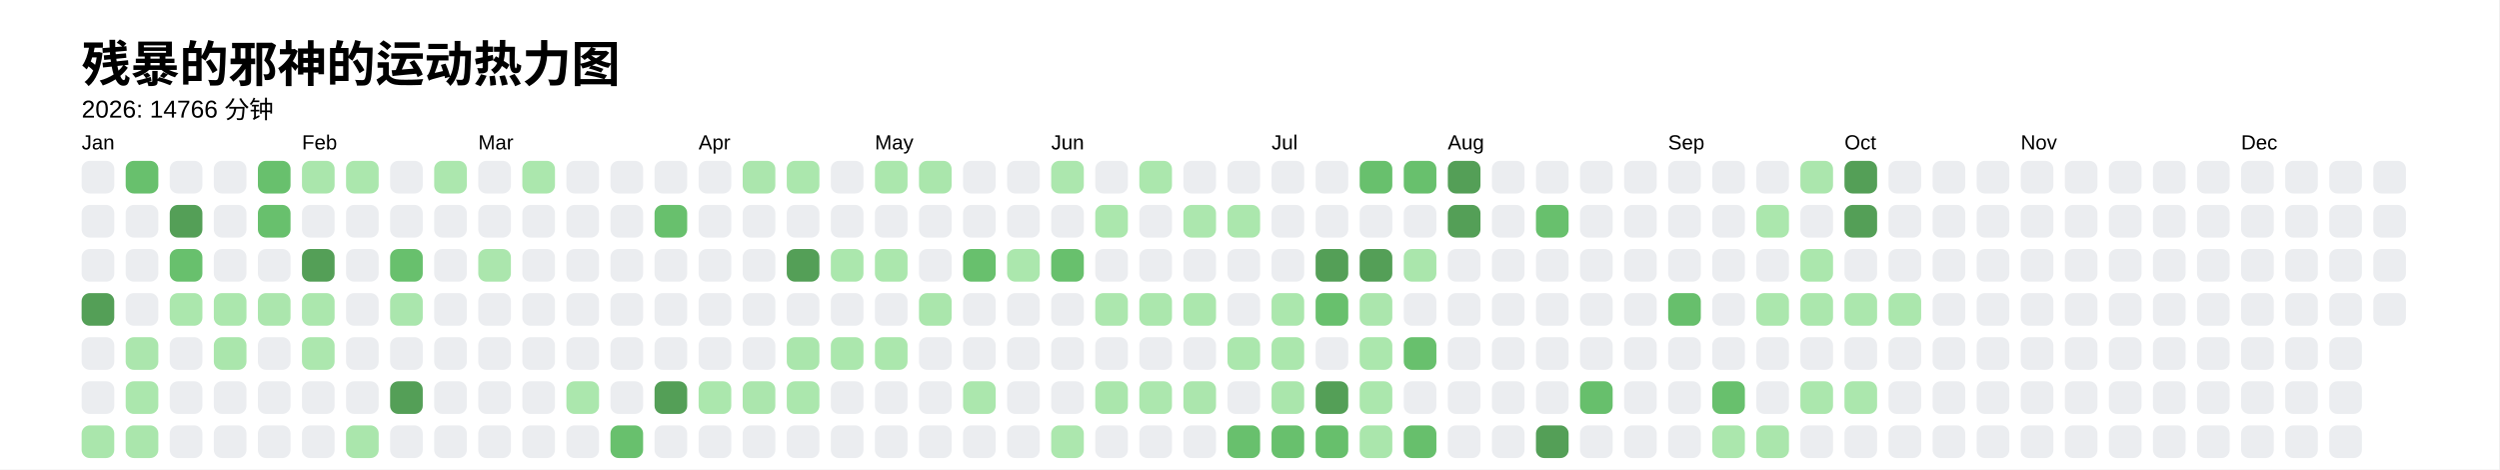
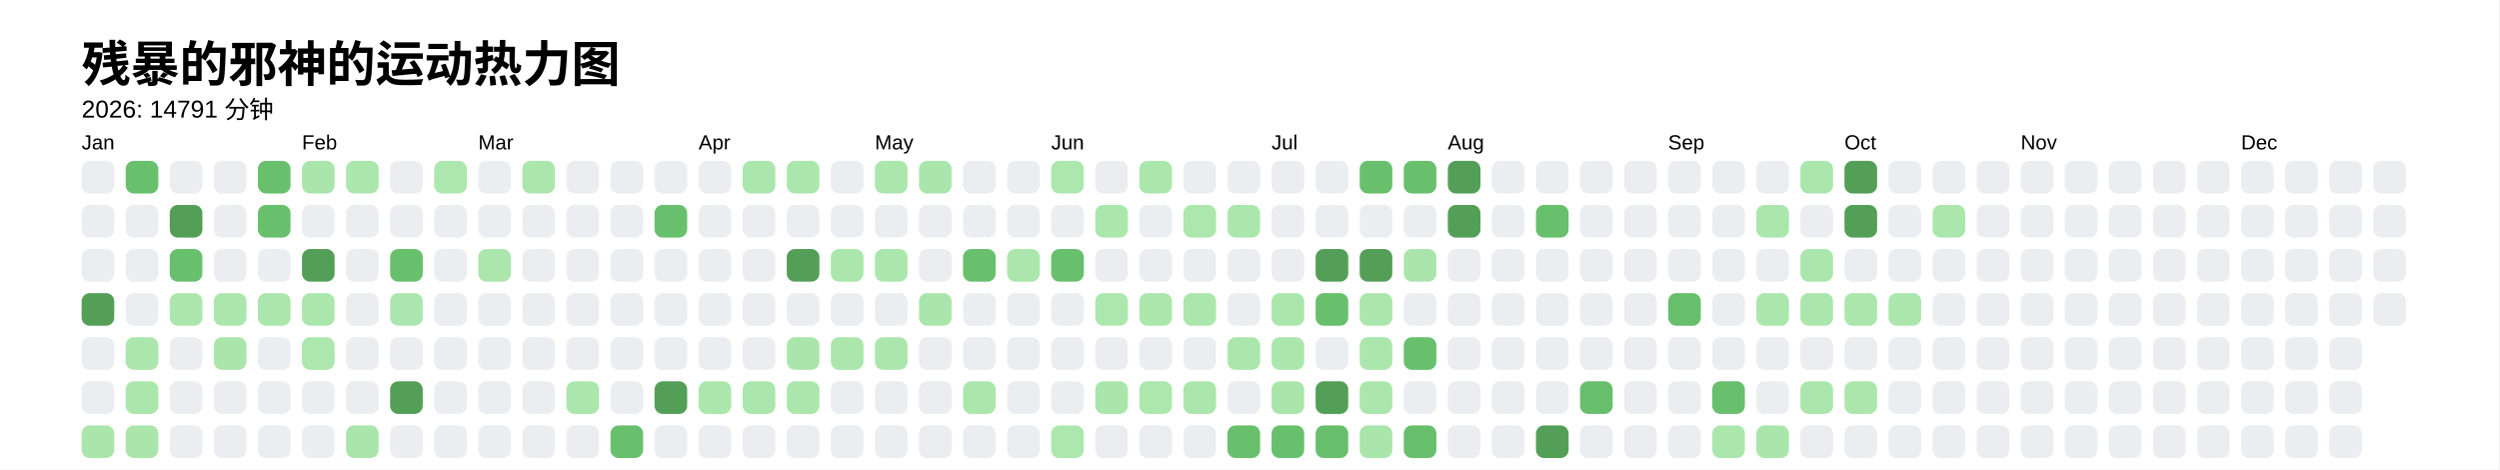
<svg xmlns="http://www.w3.org/2000/svg" baseProfile="full" height="57.5mm" version="1.1" viewBox="0,0,306.2,57.5" width="306.2mm">
  <defs />
  <rect fill="#FFFFFF" height="57.5" width="306.2" x="0" y="0" />
  <text fill="#000000" style="font-size:6px; font-family:Arial; font-weight:bold;" x="10" y="10">残暴的邪神的运动热力图</text>
-   <text fill="#000000" style="font-size:3px; font-family:Arial;" x="10" y="14.4">2026: 14766 分钟</text>
+   <text fill="#000000" style="font-size:3px; font-family:Arial;" x="10" y="14.4">2026: 14791 分钟</text>
  <text fill="#000000" style="font-size:2.5px; font-family:Arial" x="10" y="18.3">Jan</text>
  <rect fill="#EBEDF0" height="4" rx="1" ry="1" width="4" x="10" y="19.7" />
  <rect fill="#EBEDF0" height="4" rx="1" ry="1" width="4" x="10" y="25.1" />
  <rect fill="#EBEDF0" height="4" rx="1" ry="1" width="4" x="10" y="30.5" />
  <rect fill="#549F57" height="4" rx="1" ry="1" width="4" x="10" y="35.9" />
  <rect fill="#EBEDF0" height="4" rx="1" ry="1" width="4" x="10" y="41.3" />
  <rect fill="#EBEDF0" height="4" rx="1" ry="1" width="4" x="10" y="46.7" />
  <rect fill="#aae6ac" height="4" rx="1" ry="1" width="4" x="10" y="52.1" />
  <rect fill="#68c06d" height="4" rx="1" ry="1" width="4" x="15.4" y="19.7" />
  <rect fill="#EBEDF0" height="4" rx="1" ry="1" width="4" x="15.4" y="25.1" />
  <rect fill="#EBEDF0" height="4" rx="1" ry="1" width="4" x="15.4" y="30.5" />
  <rect fill="#EBEDF0" height="4" rx="1" ry="1" width="4" x="15.4" y="35.9" />
  <rect fill="#abe6ad" height="4" rx="1" ry="1" width="4" x="15.4" y="41.3" />
  <rect fill="#abe7ad" height="4" rx="1" ry="1" width="4" x="15.4" y="46.7" />
  <rect fill="#aae6ac" height="4" rx="1" ry="1" width="4" x="15.4" y="52.1" />
  <rect fill="#EBEDF0" height="4" rx="1" ry="1" width="4" x="20.8" y="19.7" />
  <rect fill="#549F57" height="4" rx="1" ry="1" width="4" x="20.8" y="25.1" />
  <rect fill="#68c06d" height="4" rx="1" ry="1" width="4" x="20.8" y="30.5" />
  <rect fill="#abe7ad" height="4" rx="1" ry="1" width="4" x="20.8" y="35.9" />
  <rect fill="#EBEDF0" height="4" rx="1" ry="1" width="4" x="20.8" y="41.3" />
  <rect fill="#EBEDF0" height="4" rx="1" ry="1" width="4" x="20.8" y="46.7" />
  <rect fill="#EBEDF0" height="4" rx="1" ry="1" width="4" x="20.8" y="52.1" />
  <rect fill="#EBEDF0" height="4" rx="1" ry="1" width="4" x="26.2" y="19.7" />
  <rect fill="#EBEDF0" height="4" rx="1" ry="1" width="4" x="26.2" y="25.1" />
  <rect fill="#EBEDF0" height="4" rx="1" ry="1" width="4" x="26.2" y="30.5" />
  <rect fill="#abe7ad" height="4" rx="1" ry="1" width="4" x="26.2" y="35.9" />
  <rect fill="#aae6ac" height="4" rx="1" ry="1" width="4" x="26.2" y="41.3" />
  <rect fill="#EBEDF0" height="4" rx="1" ry="1" width="4" x="26.2" y="46.7" />
  <rect fill="#EBEDF0" height="4" rx="1" ry="1" width="4" x="26.2" y="52.1" />
  <rect fill="#68c06d" height="4" rx="1" ry="1" width="4" x="31.6" y="19.7" />
  <rect fill="#68c06d" height="4" rx="1" ry="1" width="4" x="31.6" y="25.1" />
  <rect fill="#EBEDF0" height="4" rx="1" ry="1" width="4" x="31.6" y="30.5" />
  <rect fill="#abe6ad" height="4" rx="1" ry="1" width="4" x="31.6" y="35.9" />
  <rect fill="#EBEDF0" height="4" rx="1" ry="1" width="4" x="31.6" y="41.3" />
  <rect fill="#EBEDF0" height="4" rx="1" ry="1" width="4" x="31.6" y="46.7" />
  <rect fill="#EBEDF0" height="4" rx="1" ry="1" width="4" x="31.6" y="52.1" />
  <text fill="#000000" style="font-size:2.5px; font-family:Arial" x="37.0" y="18.3">Feb</text>
  <rect fill="#aae6ac" height="4" rx="1" ry="1" width="4" x="37.0" y="19.7" />
  <rect fill="#EBEDF0" height="4" rx="1" ry="1" width="4" x="37.0" y="25.1" />
  <rect fill="#549F57" height="4" rx="1" ry="1" width="4" x="37.0" y="30.5" />
  <rect fill="#abe7ad" height="4" rx="1" ry="1" width="4" x="37.0" y="35.9" />
  <rect fill="#ace7ae" height="4" rx="1" ry="1" width="4" x="37.0" y="41.3" />
  <rect fill="#EBEDF0" height="4" rx="1" ry="1" width="4" x="37.0" y="46.7" />
  <rect fill="#EBEDF0" height="4" rx="1" ry="1" width="4" x="37.0" y="52.1" />
  <rect fill="#abe7ad" height="4" rx="1" ry="1" width="4" x="42.4" y="19.7" />
  <rect fill="#EBEDF0" height="4" rx="1" ry="1" width="4" x="42.4" y="25.1" />
  <rect fill="#EBEDF0" height="4" rx="1" ry="1" width="4" x="42.4" y="30.5" />
  <rect fill="#EBEDF0" height="4" rx="1" ry="1" width="4" x="42.4" y="35.9" />
  <rect fill="#EBEDF0" height="4" rx="1" ry="1" width="4" x="42.4" y="41.3" />
  <rect fill="#EBEDF0" height="4" rx="1" ry="1" width="4" x="42.4" y="46.7" />
  <rect fill="#aae6ac" height="4" rx="1" ry="1" width="4" x="42.4" y="52.1" />
  <rect fill="#EBEDF0" height="4" rx="1" ry="1" width="4" x="47.8" y="19.7" />
  <rect fill="#EBEDF0" height="4" rx="1" ry="1" width="4" x="47.8" y="25.1" />
  <rect fill="#68c06d" height="4" rx="1" ry="1" width="4" x="47.8" y="30.5" />
  <rect fill="#aae6ad" height="4" rx="1" ry="1" width="4" x="47.8" y="35.9" />
  <rect fill="#EBEDF0" height="4" rx="1" ry="1" width="4" x="47.8" y="41.3" />
  <rect fill="#549F57" height="4" rx="1" ry="1" width="4" x="47.8" y="46.7" />
  <rect fill="#EBEDF0" height="4" rx="1" ry="1" width="4" x="47.8" y="52.1" />
  <rect fill="#ace7ae" height="4" rx="1" ry="1" width="4" x="53.2" y="19.7" />
  <rect fill="#EBEDF0" height="4" rx="1" ry="1" width="4" x="53.2" y="25.1" />
  <rect fill="#EBEDF0" height="4" rx="1" ry="1" width="4" x="53.2" y="30.5" />
  <rect fill="#EBEDF0" height="4" rx="1" ry="1" width="4" x="53.2" y="35.9" />
  <rect fill="#EBEDF0" height="4" rx="1" ry="1" width="4" x="53.2" y="41.3" />
  <rect fill="#EBEDF0" height="4" rx="1" ry="1" width="4" x="53.2" y="46.7" />
  <rect fill="#EBEDF0" height="4" rx="1" ry="1" width="4" x="53.2" y="52.1" />
  <text fill="#000000" style="font-size:2.5px; font-family:Arial" x="58.6" y="18.3">Mar</text>
  <rect fill="#EBEDF0" height="4" rx="1" ry="1" width="4" x="58.6" y="19.7" />
  <rect fill="#EBEDF0" height="4" rx="1" ry="1" width="4" x="58.6" y="25.1" />
  <rect fill="#abe6ad" height="4" rx="1" ry="1" width="4" x="58.6" y="30.5" />
  <rect fill="#EBEDF0" height="4" rx="1" ry="1" width="4" x="58.6" y="35.9" />
  <rect fill="#EBEDF0" height="4" rx="1" ry="1" width="4" x="58.6" y="41.3" />
  <rect fill="#EBEDF0" height="4" rx="1" ry="1" width="4" x="58.6" y="46.7" />
  <rect fill="#EBEDF0" height="4" rx="1" ry="1" width="4" x="58.6" y="52.1" />
  <rect fill="#abe7ad" height="4" rx="1" ry="1" width="4" x="64" y="19.7" />
  <rect fill="#EBEDF0" height="4" rx="1" ry="1" width="4" x="64" y="25.1" />
  <rect fill="#EBEDF0" height="4" rx="1" ry="1" width="4" x="64" y="30.5" />
  <rect fill="#EBEDF0" height="4" rx="1" ry="1" width="4" x="64" y="35.9" />
  <rect fill="#EBEDF0" height="4" rx="1" ry="1" width="4" x="64" y="41.3" />
  <rect fill="#EBEDF0" height="4" rx="1" ry="1" width="4" x="64" y="46.7" />
  <rect fill="#EBEDF0" height="4" rx="1" ry="1" width="4" x="64" y="52.1" />
  <rect fill="#EBEDF0" height="4" rx="1" ry="1" width="4" x="69.4" y="19.7" />
  <rect fill="#EBEDF0" height="4" rx="1" ry="1" width="4" x="69.4" y="25.1" />
  <rect fill="#EBEDF0" height="4" rx="1" ry="1" width="4" x="69.4" y="30.5" />
  <rect fill="#EBEDF0" height="4" rx="1" ry="1" width="4" x="69.4" y="35.9" />
  <rect fill="#EBEDF0" height="4" rx="1" ry="1" width="4" x="69.4" y="41.3" />
  <rect fill="#abe7ad" height="4" rx="1" ry="1" width="4" x="69.4" y="46.7" />
  <rect fill="#EBEDF0" height="4" rx="1" ry="1" width="4" x="69.4" y="52.1" />
  <rect fill="#EBEDF0" height="4" rx="1" ry="1" width="4" x="74.8" y="19.7" />
  <rect fill="#EBEDF0" height="4" rx="1" ry="1" width="4" x="74.8" y="25.1" />
  <rect fill="#EBEDF0" height="4" rx="1" ry="1" width="4" x="74.8" y="30.5" />
  <rect fill="#EBEDF0" height="4" rx="1" ry="1" width="4" x="74.8" y="35.9" />
  <rect fill="#EBEDF0" height="4" rx="1" ry="1" width="4" x="74.8" y="41.3" />
  <rect fill="#EBEDF0" height="4" rx="1" ry="1" width="4" x="74.8" y="46.7" />
  <rect fill="#68c06d" height="4" rx="1" ry="1" width="4" x="74.8" y="52.1" />
  <rect fill="#EBEDF0" height="4" rx="1" ry="1" width="4" x="80.2" y="19.7" />
  <rect fill="#68c06d" height="4" rx="1" ry="1" width="4" x="80.2" y="25.1" />
  <rect fill="#EBEDF0" height="4" rx="1" ry="1" width="4" x="80.2" y="30.5" />
  <rect fill="#EBEDF0" height="4" rx="1" ry="1" width="4" x="80.2" y="35.9" />
  <rect fill="#EBEDF0" height="4" rx="1" ry="1" width="4" x="80.2" y="41.3" />
  <rect fill="#549F57" height="4" rx="1" ry="1" width="4" x="80.2" y="46.7" />
  <rect fill="#EBEDF0" height="4" rx="1" ry="1" width="4" x="80.2" y="52.1" />
  <text fill="#000000" style="font-size:2.5px; font-family:Arial" x="85.6" y="18.3">Apr</text>
  <rect fill="#EBEDF0" height="4" rx="1" ry="1" width="4" x="85.6" y="19.7" />
  <rect fill="#EBEDF0" height="4" rx="1" ry="1" width="4" x="85.6" y="25.1" />
  <rect fill="#EBEDF0" height="4" rx="1" ry="1" width="4" x="85.6" y="30.5" />
  <rect fill="#EBEDF0" height="4" rx="1" ry="1" width="4" x="85.6" y="35.9" />
  <rect fill="#EBEDF0" height="4" rx="1" ry="1" width="4" x="85.6" y="41.3" />
  <rect fill="#abe7ad" height="4" rx="1" ry="1" width="4" x="85.6" y="46.7" />
  <rect fill="#EBEDF0" height="4" rx="1" ry="1" width="4" x="85.6" y="52.1" />
  <rect fill="#abe6ad" height="4" rx="1" ry="1" width="4" x="91" y="19.7" />
  <rect fill="#EBEDF0" height="4" rx="1" ry="1" width="4" x="91" y="25.1" />
  <rect fill="#EBEDF0" height="4" rx="1" ry="1" width="4" x="91" y="30.5" />
  <rect fill="#EBEDF0" height="4" rx="1" ry="1" width="4" x="91" y="35.9" />
  <rect fill="#EBEDF0" height="4" rx="1" ry="1" width="4" x="91" y="41.3" />
  <rect fill="#abe6ad" height="4" rx="1" ry="1" width="4" x="91" y="46.7" />
  <rect fill="#EBEDF0" height="4" rx="1" ry="1" width="4" x="91" y="52.1" />
  <rect fill="#abe7ad" height="4" rx="1" ry="1" width="4" x="96.4" y="19.7" />
  <rect fill="#EBEDF0" height="4" rx="1" ry="1" width="4" x="96.4" y="25.1" />
  <rect fill="#549F57" height="4" rx="1" ry="1" width="4" x="96.4" y="30.5" />
  <rect fill="#EBEDF0" height="4" rx="1" ry="1" width="4" x="96.4" y="35.9" />
  <rect fill="#aae6ac" height="4" rx="1" ry="1" width="4" x="96.4" y="41.3" />
  <rect fill="#abe7ad" height="4" rx="1" ry="1" width="4" x="96.4" y="46.7" />
  <rect fill="#EBEDF0" height="4" rx="1" ry="1" width="4" x="96.4" y="52.1" />
  <rect fill="#EBEDF0" height="4" rx="1" ry="1" width="4" x="101.8" y="19.7" />
  <rect fill="#EBEDF0" height="4" rx="1" ry="1" width="4" x="101.8" y="25.1" />
  <rect fill="#abe7ad" height="4" rx="1" ry="1" width="4" x="101.8" y="30.5" />
  <rect fill="#EBEDF0" height="4" rx="1" ry="1" width="4" x="101.8" y="35.9" />
  <rect fill="#abe7ad" height="4" rx="1" ry="1" width="4" x="101.8" y="41.3" />
  <rect fill="#EBEDF0" height="4" rx="1" ry="1" width="4" x="101.8" y="46.7" />
  <rect fill="#EBEDF0" height="4" rx="1" ry="1" width="4" x="101.8" y="52.1" />
  <text fill="#000000" style="font-size:2.5px; font-family:Arial" x="107.2" y="18.3">May</text>
  <rect fill="#abe7ad" height="4" rx="1" ry="1" width="4" x="107.2" y="19.7" />
  <rect fill="#EBEDF0" height="4" rx="1" ry="1" width="4" x="107.2" y="25.1" />
  <rect fill="#abe7ad" height="4" rx="1" ry="1" width="4" x="107.2" y="30.5" />
  <rect fill="#EBEDF0" height="4" rx="1" ry="1" width="4" x="107.2" y="35.9" />
  <rect fill="#abe7ad" height="4" rx="1" ry="1" width="4" x="107.2" y="41.3" />
  <rect fill="#EBEDF0" height="4" rx="1" ry="1" width="4" x="107.2" y="46.7" />
  <rect fill="#EBEDF0" height="4" rx="1" ry="1" width="4" x="107.2" y="52.1" />
  <rect fill="#aae6ac" height="4" rx="1" ry="1" width="4" x="112.6" y="19.7" />
  <rect fill="#EBEDF0" height="4" rx="1" ry="1" width="4" x="112.6" y="25.1" />
  <rect fill="#EBEDF0" height="4" rx="1" ry="1" width="4" x="112.6" y="30.5" />
  <rect fill="#aae6ac" height="4" rx="1" ry="1" width="4" x="112.6" y="35.9" />
  <rect fill="#EBEDF0" height="4" rx="1" ry="1" width="4" x="112.6" y="41.3" />
  <rect fill="#EBEDF0" height="4" rx="1" ry="1" width="4" x="112.6" y="46.7" />
  <rect fill="#EBEDF0" height="4" rx="1" ry="1" width="4" x="112.6" y="52.1" />
  <rect fill="#EBEDF0" height="4" rx="1" ry="1" width="4" x="118" y="19.7" />
  <rect fill="#EBEDF0" height="4" rx="1" ry="1" width="4" x="118" y="25.1" />
  <rect fill="#68c06d" height="4" rx="1" ry="1" width="4" x="118" y="30.5" />
  <rect fill="#EBEDF0" height="4" rx="1" ry="1" width="4" x="118" y="35.9" />
  <rect fill="#EBEDF0" height="4" rx="1" ry="1" width="4" x="118" y="41.3" />
  <rect fill="#abe7ad" height="4" rx="1" ry="1" width="4" x="118" y="46.7" />
  <rect fill="#EBEDF0" height="4" rx="1" ry="1" width="4" x="118" y="52.1" />
  <rect fill="#EBEDF0" height="4" rx="1" ry="1" width="4" x="123.4" y="19.7" />
  <rect fill="#EBEDF0" height="4" rx="1" ry="1" width="4" x="123.4" y="25.1" />
  <rect fill="#abe7ad" height="4" rx="1" ry="1" width="4" x="123.4" y="30.5" />
  <rect fill="#EBEDF0" height="4" rx="1" ry="1" width="4" x="123.4" y="35.9" />
  <rect fill="#EBEDF0" height="4" rx="1" ry="1" width="4" x="123.4" y="41.3" />
  <rect fill="#EBEDF0" height="4" rx="1" ry="1" width="4" x="123.4" y="46.7" />
  <rect fill="#EBEDF0" height="4" rx="1" ry="1" width="4" x="123.4" y="52.1" />
  <text fill="#000000" style="font-size:2.5px; font-family:Arial" x="128.8" y="18.3">Jun</text>
  <rect fill="#ace7ae" height="4" rx="1" ry="1" width="4" x="128.8" y="19.7" />
  <rect fill="#EBEDF0" height="4" rx="1" ry="1" width="4" x="128.8" y="25.1" />
  <rect fill="#68c06d" height="4" rx="1" ry="1" width="4" x="128.8" y="30.5" />
  <rect fill="#EBEDF0" height="4" rx="1" ry="1" width="4" x="128.8" y="35.9" />
  <rect fill="#EBEDF0" height="4" rx="1" ry="1" width="4" x="128.8" y="41.3" />
  <rect fill="#EBEDF0" height="4" rx="1" ry="1" width="4" x="128.8" y="46.7" />
  <rect fill="#ace7ae" height="4" rx="1" ry="1" width="4" x="128.8" y="52.1" />
  <rect fill="#EBEDF0" height="4" rx="1" ry="1" width="4" x="134.2" y="19.7" />
  <rect fill="#abe7ad" height="4" rx="1" ry="1" width="4" x="134.2" y="25.1" />
  <rect fill="#EBEDF0" height="4" rx="1" ry="1" width="4" x="134.2" y="30.5" />
  <rect fill="#ace7ae" height="4" rx="1" ry="1" width="4" x="134.2" y="35.9" />
  <rect fill="#EBEDF0" height="4" rx="1" ry="1" width="4" x="134.2" y="41.3" />
  <rect fill="#aae6ac" height="4" rx="1" ry="1" width="4" x="134.2" y="46.7" />
  <rect fill="#EBEDF0" height="4" rx="1" ry="1" width="4" x="134.2" y="52.1" />
  <rect fill="#abe7ad" height="4" rx="1" ry="1" width="4" x="139.6" y="19.7" />
  <rect fill="#EBEDF0" height="4" rx="1" ry="1" width="4" x="139.6" y="25.1" />
  <rect fill="#EBEDF0" height="4" rx="1" ry="1" width="4" x="139.6" y="30.5" />
  <rect fill="#abe7ad" height="4" rx="1" ry="1" width="4" x="139.6" y="35.9" />
  <rect fill="#EBEDF0" height="4" rx="1" ry="1" width="4" x="139.6" y="41.3" />
  <rect fill="#ace7ae" height="4" rx="1" ry="1" width="4" x="139.6" y="46.7" />
  <rect fill="#EBEDF0" height="4" rx="1" ry="1" width="4" x="139.6" y="52.1" />
  <rect fill="#EBEDF0" height="4" rx="1" ry="1" width="4" x="145" y="19.7" />
  <rect fill="#ace7ae" height="4" rx="1" ry="1" width="4" x="145" y="25.1" />
  <rect fill="#EBEDF0" height="4" rx="1" ry="1" width="4" x="145" y="30.5" />
  <rect fill="#abe7ad" height="4" rx="1" ry="1" width="4" x="145" y="35.9" />
  <rect fill="#EBEDF0" height="4" rx="1" ry="1" width="4" x="145" y="41.3" />
  <rect fill="#abe6ad" height="4" rx="1" ry="1" width="4" x="145" y="46.7" />
  <rect fill="#EBEDF0" height="4" rx="1" ry="1" width="4" x="145" y="52.1" />
  <rect fill="#EBEDF0" height="4" rx="1" ry="1" width="4" x="150.4" y="19.7" />
  <rect fill="#abe7ad" height="4" rx="1" ry="1" width="4" x="150.4" y="25.1" />
  <rect fill="#EBEDF0" height="4" rx="1" ry="1" width="4" x="150.4" y="30.5" />
  <rect fill="#EBEDF0" height="4" rx="1" ry="1" width="4" x="150.4" y="35.9" />
  <rect fill="#abe7ad" height="4" rx="1" ry="1" width="4" x="150.4" y="41.3" />
  <rect fill="#EBEDF0" height="4" rx="1" ry="1" width="4" x="150.4" y="46.7" />
  <rect fill="#68c06d" height="4" rx="1" ry="1" width="4" x="150.4" y="52.1" />
  <text fill="#000000" style="font-size:2.5px; font-family:Arial" x="155.8" y="18.3">Jul</text>
  <rect fill="#EBEDF0" height="4" rx="1" ry="1" width="4" x="155.8" y="19.7" />
  <rect fill="#EBEDF0" height="4" rx="1" ry="1" width="4" x="155.8" y="25.1" />
  <rect fill="#EBEDF0" height="4" rx="1" ry="1" width="4" x="155.8" y="30.5" />
  <rect fill="#abe7ad" height="4" rx="1" ry="1" width="4" x="155.8" y="35.9" />
  <rect fill="#abe7ad" height="4" rx="1" ry="1" width="4" x="155.8" y="41.3" />
  <rect fill="#aae6ac" height="4" rx="1" ry="1" width="4" x="155.8" y="46.7" />
  <rect fill="#68c06d" height="4" rx="1" ry="1" width="4" x="155.8" y="52.1" />
  <rect fill="#EBEDF0" height="4" rx="1" ry="1" width="4" x="161.2" y="19.7" />
  <rect fill="#EBEDF0" height="4" rx="1" ry="1" width="4" x="161.2" y="25.1" />
  <rect fill="#549F57" height="4" rx="1" ry="1" width="4" x="161.2" y="30.5" />
  <rect fill="#68c06d" height="4" rx="1" ry="1" width="4" x="161.2" y="35.9" />
  <rect fill="#EBEDF0" height="4" rx="1" ry="1" width="4" x="161.2" y="41.3" />
  <rect fill="#549F57" height="4" rx="1" ry="1" width="4" x="161.2" y="46.7" />
  <rect fill="#67bf6c" height="4" rx="1" ry="1" width="4" x="161.2" y="52.1" />
  <rect fill="#68c06d" height="4" rx="1" ry="1" width="4" x="166.6" y="19.7" />
  <rect fill="#EBEDF0" height="4" rx="1" ry="1" width="4" x="166.6" y="25.1" />
  <rect fill="#549F57" height="4" rx="1" ry="1" width="4" x="166.6" y="30.5" />
  <rect fill="#abe6ad" height="4" rx="1" ry="1" width="4" x="166.6" y="35.9" />
  <rect fill="#abe7ad" height="4" rx="1" ry="1" width="4" x="166.6" y="41.3" />
  <rect fill="#abe7ad" height="4" rx="1" ry="1" width="4" x="166.6" y="46.7" />
  <rect fill="#aae6ac" height="4" rx="1" ry="1" width="4" x="166.6" y="52.1" />
  <rect fill="#68c06d" height="4" rx="1" ry="1" width="4" x="172" y="19.7" />
  <rect fill="#EBEDF0" height="4" rx="1" ry="1" width="4" x="172" y="25.1" />
  <rect fill="#aae6ac" height="4" rx="1" ry="1" width="4" x="172" y="30.5" />
  <rect fill="#EBEDF0" height="4" rx="1" ry="1" width="4" x="172" y="35.9" />
  <rect fill="#68c06d" height="4" rx="1" ry="1" width="4" x="172" y="41.3" />
  <rect fill="#EBEDF0" height="4" rx="1" ry="1" width="4" x="172" y="46.7" />
  <rect fill="#67bf6c" height="4" rx="1" ry="1" width="4" x="172" y="52.1" />
  <text fill="#000000" style="font-size:2.5px; font-family:Arial" x="177.4" y="18.3">Aug</text>
  <rect fill="#549F57" height="4" rx="1" ry="1" width="4" x="177.4" y="19.7" />
  <rect fill="#549F57" height="4" rx="1" ry="1" width="4" x="177.4" y="25.1" />
  <rect fill="#EBEDF0" height="4" rx="1" ry="1" width="4" x="177.4" y="30.5" />
  <rect fill="#EBEDF0" height="4" rx="1" ry="1" width="4" x="177.4" y="35.9" />
  <rect fill="#EBEDF0" height="4" rx="1" ry="1" width="4" x="177.4" y="41.3" />
  <rect fill="#EBEDF0" height="4" rx="1" ry="1" width="4" x="177.4" y="46.7" />
  <rect fill="#EBEDF0" height="4" rx="1" ry="1" width="4" x="177.4" y="52.1" />
  <rect fill="#EBEDF0" height="4" rx="1" ry="1" width="4" x="182.8" y="19.7" />
  <rect fill="#EBEDF0" height="4" rx="1" ry="1" width="4" x="182.8" y="25.1" />
  <rect fill="#EBEDF0" height="4" rx="1" ry="1" width="4" x="182.8" y="30.5" />
  <rect fill="#EBEDF0" height="4" rx="1" ry="1" width="4" x="182.8" y="35.9" />
  <rect fill="#EBEDF0" height="4" rx="1" ry="1" width="4" x="182.8" y="41.3" />
  <rect fill="#EBEDF0" height="4" rx="1" ry="1" width="4" x="182.8" y="46.7" />
  <rect fill="#EBEDF0" height="4" rx="1" ry="1" width="4" x="182.8" y="52.1" />
  <rect fill="#EBEDF0" height="4" rx="1" ry="1" width="4" x="188.2" y="19.7" />
  <rect fill="#68c06d" height="4" rx="1" ry="1" width="4" x="188.2" y="25.1" />
  <rect fill="#EBEDF0" height="4" rx="1" ry="1" width="4" x="188.2" y="30.5" />
  <rect fill="#EBEDF0" height="4" rx="1" ry="1" width="4" x="188.2" y="35.9" />
  <rect fill="#EBEDF0" height="4" rx="1" ry="1" width="4" x="188.2" y="41.3" />
  <rect fill="#EBEDF0" height="4" rx="1" ry="1" width="4" x="188.2" y="46.7" />
  <rect fill="#549F57" height="4" rx="1" ry="1" width="4" x="188.2" y="52.1" />
  <rect fill="#EBEDF0" height="4" rx="1" ry="1" width="4" x="193.6" y="19.7" />
  <rect fill="#EBEDF0" height="4" rx="1" ry="1" width="4" x="193.6" y="25.1" />
  <rect fill="#EBEDF0" height="4" rx="1" ry="1" width="4" x="193.6" y="30.5" />
  <rect fill="#EBEDF0" height="4" rx="1" ry="1" width="4" x="193.6" y="35.9" />
  <rect fill="#EBEDF0" height="4" rx="1" ry="1" width="4" x="193.6" y="41.3" />
  <rect fill="#67bf6c" height="4" rx="1" ry="1" width="4" x="193.6" y="46.7" />
  <rect fill="#EBEDF0" height="4" rx="1" ry="1" width="4" x="193.6" y="52.1" />
  <rect fill="#EBEDF0" height="4" rx="1" ry="1" width="4" x="199" y="19.7" />
  <rect fill="#EBEDF0" height="4" rx="1" ry="1" width="4" x="199" y="25.1" />
  <rect fill="#EBEDF0" height="4" rx="1" ry="1" width="4" x="199" y="30.5" />
  <rect fill="#EBEDF0" height="4" rx="1" ry="1" width="4" x="199" y="35.9" />
  <rect fill="#EBEDF0" height="4" rx="1" ry="1" width="4" x="199" y="41.3" />
  <rect fill="#EBEDF0" height="4" rx="1" ry="1" width="4" x="199" y="46.7" />
  <rect fill="#EBEDF0" height="4" rx="1" ry="1" width="4" x="199" y="52.1" />
  <text fill="#000000" style="font-size:2.5px; font-family:Arial" x="204.4" y="18.3">Sep</text>
  <rect fill="#EBEDF0" height="4" rx="1" ry="1" width="4" x="204.4" y="19.7" />
  <rect fill="#EBEDF0" height="4" rx="1" ry="1" width="4" x="204.4" y="25.1" />
  <rect fill="#EBEDF0" height="4" rx="1" ry="1" width="4" x="204.4" y="30.5" />
  <rect fill="#67bf6c" height="4" rx="1" ry="1" width="4" x="204.4" y="35.9" />
  <rect fill="#EBEDF0" height="4" rx="1" ry="1" width="4" x="204.4" y="41.3" />
  <rect fill="#EBEDF0" height="4" rx="1" ry="1" width="4" x="204.4" y="46.7" />
  <rect fill="#EBEDF0" height="4" rx="1" ry="1" width="4" x="204.4" y="52.1" />
  <rect fill="#EBEDF0" height="4" rx="1" ry="1" width="4" x="209.8" y="19.7" />
  <rect fill="#EBEDF0" height="4" rx="1" ry="1" width="4" x="209.8" y="25.1" />
  <rect fill="#EBEDF0" height="4" rx="1" ry="1" width="4" x="209.8" y="30.5" />
  <rect fill="#EBEDF0" height="4" rx="1" ry="1" width="4" x="209.8" y="35.9" />
  <rect fill="#EBEDF0" height="4" rx="1" ry="1" width="4" x="209.8" y="41.3" />
  <rect fill="#68c06d" height="4" rx="1" ry="1" width="4" x="209.8" y="46.7" />
  <rect fill="#abe7ad" height="4" rx="1" ry="1" width="4" x="209.8" y="52.1" />
  <rect fill="#EBEDF0" height="4" rx="1" ry="1" width="4" x="215.2" y="19.7" />
  <rect fill="#abe7ad" height="4" rx="1" ry="1" width="4" x="215.2" y="25.1" />
  <rect fill="#EBEDF0" height="4" rx="1" ry="1" width="4" x="215.2" y="30.5" />
  <rect fill="#abe7ad" height="4" rx="1" ry="1" width="4" x="215.2" y="35.9" />
  <rect fill="#EBEDF0" height="4" rx="1" ry="1" width="4" x="215.2" y="41.3" />
  <rect fill="#EBEDF0" height="4" rx="1" ry="1" width="4" x="215.2" y="46.7" />
  <rect fill="#aae6ac" height="4" rx="1" ry="1" width="4" x="215.2" y="52.1" />
  <rect fill="#abe6ad" height="4" rx="1" ry="1" width="4" x="220.6" y="19.7" />
  <rect fill="#EBEDF0" height="4" rx="1" ry="1" width="4" x="220.6" y="25.1" />
  <rect fill="#abe7ad" height="4" rx="1" ry="1" width="4" x="220.6" y="30.5" />
  <rect fill="#abe7ad" height="4" rx="1" ry="1" width="4" x="220.6" y="35.9" />
  <rect fill="#EBEDF0" height="4" rx="1" ry="1" width="4" x="220.6" y="41.3" />
  <rect fill="#abe7ad" height="4" rx="1" ry="1" width="4" x="220.6" y="46.7" />
  <rect fill="#EBEDF0" height="4" rx="1" ry="1" width="4" x="220.6" y="52.1" />
  <text fill="#000000" style="font-size:2.5px; font-family:Arial" x="226" y="18.3">Oct</text>
  <rect fill="#549F57" height="4" rx="1" ry="1" width="4" x="226" y="19.7" />
  <rect fill="#549F57" height="4" rx="1" ry="1" width="4" x="226" y="25.1" />
  <rect fill="#EBEDF0" height="4" rx="1" ry="1" width="4" x="226" y="30.5" />
  <rect fill="#abe7ad" height="4" rx="1" ry="1" width="4" x="226" y="35.9" />
  <rect fill="#EBEDF0" height="4" rx="1" ry="1" width="4" x="226" y="41.3" />
  <rect fill="#abe7ad" height="4" rx="1" ry="1" width="4" x="226" y="46.7" />
  <rect fill="#EBEDF0" height="4" rx="1" ry="1" width="4" x="226" y="52.1" />
  <rect fill="#EBEDF0" height="4" rx="1" ry="1" width="4" x="231.4" y="19.7" />
  <rect fill="#EBEDF0" height="4" rx="1" ry="1" width="4" x="231.4" y="25.1" />
  <rect fill="#EBEDF0" height="4" rx="1" ry="1" width="4" x="231.4" y="30.5" />
  <rect fill="#abe7ad" height="4" rx="1" ry="1" width="4" x="231.4" y="35.9" />
  <rect fill="#EBEDF0" height="4" rx="1" ry="1" width="4" x="231.4" y="41.3" />
  <rect fill="#EBEDF0" height="4" rx="1" ry="1" width="4" x="231.4" y="46.7" />
  <rect fill="#EBEDF0" height="4" rx="1" ry="1" width="4" x="231.4" y="52.1" />
  <rect fill="#EBEDF0" height="4" rx="1" ry="1" width="4" x="236.8" y="19.7" />
-   <rect fill="#EBEDF0" height="4" rx="1" ry="1" width="4" x="236.8" y="25.1" />
+   <rect fill="#abe7ad" height="4" rx="1" ry="1" width="4" x="236.8" y="25.1" />
  <rect fill="#EBEDF0" height="4" rx="1" ry="1" width="4" x="236.8" y="30.5" />
  <rect fill="#EBEDF0" height="4" rx="1" ry="1" width="4" x="236.8" y="35.9" />
  <rect fill="#EBEDF0" height="4" rx="1" ry="1" width="4" x="236.8" y="41.3" />
  <rect fill="#EBEDF0" height="4" rx="1" ry="1" width="4" x="236.8" y="46.7" />
  <rect fill="#EBEDF0" height="4" rx="1" ry="1" width="4" x="236.8" y="52.1" />
  <rect fill="#EBEDF0" height="4" rx="1" ry="1" width="4" x="242.2" y="19.7" />
  <rect fill="#EBEDF0" height="4" rx="1" ry="1" width="4" x="242.2" y="25.1" />
  <rect fill="#EBEDF0" height="4" rx="1" ry="1" width="4" x="242.2" y="30.5" />
  <rect fill="#EBEDF0" height="4" rx="1" ry="1" width="4" x="242.2" y="35.9" />
  <rect fill="#EBEDF0" height="4" rx="1" ry="1" width="4" x="242.2" y="41.3" />
  <rect fill="#EBEDF0" height="4" rx="1" ry="1" width="4" x="242.2" y="46.7" />
  <rect fill="#EBEDF0" height="4" rx="1" ry="1" width="4" x="242.2" y="52.1" />
  <text fill="#000000" style="font-size:2.5px; font-family:Arial" x="247.6" y="18.3">Nov</text>
  <rect fill="#EBEDF0" height="4" rx="1" ry="1" width="4" x="247.6" y="19.7" />
  <rect fill="#EBEDF0" height="4" rx="1" ry="1" width="4" x="247.6" y="25.1" />
  <rect fill="#EBEDF0" height="4" rx="1" ry="1" width="4" x="247.6" y="30.5" />
  <rect fill="#EBEDF0" height="4" rx="1" ry="1" width="4" x="247.6" y="35.9" />
  <rect fill="#EBEDF0" height="4" rx="1" ry="1" width="4" x="247.6" y="41.3" />
  <rect fill="#EBEDF0" height="4" rx="1" ry="1" width="4" x="247.6" y="46.7" />
  <rect fill="#EBEDF0" height="4" rx="1" ry="1" width="4" x="247.6" y="52.1" />
  <rect fill="#EBEDF0" height="4" rx="1" ry="1" width="4" x="253" y="19.7" />
  <rect fill="#EBEDF0" height="4" rx="1" ry="1" width="4" x="253" y="25.1" />
  <rect fill="#EBEDF0" height="4" rx="1" ry="1" width="4" x="253" y="30.5" />
  <rect fill="#EBEDF0" height="4" rx="1" ry="1" width="4" x="253" y="35.9" />
  <rect fill="#EBEDF0" height="4" rx="1" ry="1" width="4" x="253" y="41.3" />
  <rect fill="#EBEDF0" height="4" rx="1" ry="1" width="4" x="253" y="46.7" />
  <rect fill="#EBEDF0" height="4" rx="1" ry="1" width="4" x="253" y="52.1" />
  <rect fill="#EBEDF0" height="4" rx="1" ry="1" width="4" x="258.4" y="19.7" />
  <rect fill="#EBEDF0" height="4" rx="1" ry="1" width="4" x="258.4" y="25.1" />
  <rect fill="#EBEDF0" height="4" rx="1" ry="1" width="4" x="258.4" y="30.5" />
  <rect fill="#EBEDF0" height="4" rx="1" ry="1" width="4" x="258.4" y="35.9" />
  <rect fill="#EBEDF0" height="4" rx="1" ry="1" width="4" x="258.4" y="41.3" />
  <rect fill="#EBEDF0" height="4" rx="1" ry="1" width="4" x="258.4" y="46.7" />
  <rect fill="#EBEDF0" height="4" rx="1" ry="1" width="4" x="258.4" y="52.1" />
  <rect fill="#EBEDF0" height="4" rx="1" ry="1" width="4" x="263.8" y="19.7" />
  <rect fill="#EBEDF0" height="4" rx="1" ry="1" width="4" x="263.8" y="25.1" />
  <rect fill="#EBEDF0" height="4" rx="1" ry="1" width="4" x="263.8" y="30.5" />
  <rect fill="#EBEDF0" height="4" rx="1" ry="1" width="4" x="263.8" y="35.9" />
  <rect fill="#EBEDF0" height="4" rx="1" ry="1" width="4" x="263.8" y="41.3" />
  <rect fill="#EBEDF0" height="4" rx="1" ry="1" width="4" x="263.8" y="46.7" />
  <rect fill="#EBEDF0" height="4" rx="1" ry="1" width="4" x="263.8" y="52.1" />
  <rect fill="#EBEDF0" height="4" rx="1" ry="1" width="4" x="269.2" y="19.7" />
  <rect fill="#EBEDF0" height="4" rx="1" ry="1" width="4" x="269.2" y="25.1" />
  <rect fill="#EBEDF0" height="4" rx="1" ry="1" width="4" x="269.2" y="30.5" />
  <rect fill="#EBEDF0" height="4" rx="1" ry="1" width="4" x="269.2" y="35.9" />
  <rect fill="#EBEDF0" height="4" rx="1" ry="1" width="4" x="269.2" y="41.3" />
  <rect fill="#EBEDF0" height="4" rx="1" ry="1" width="4" x="269.2" y="46.7" />
  <rect fill="#EBEDF0" height="4" rx="1" ry="1" width="4" x="269.2" y="52.1" />
  <text fill="#000000" style="font-size:2.5px; font-family:Arial" x="274.6" y="18.3">Dec</text>
  <rect fill="#EBEDF0" height="4" rx="1" ry="1" width="4" x="274.6" y="19.7" />
  <rect fill="#EBEDF0" height="4" rx="1" ry="1" width="4" x="274.6" y="25.1" />
  <rect fill="#EBEDF0" height="4" rx="1" ry="1" width="4" x="274.6" y="30.5" />
  <rect fill="#EBEDF0" height="4" rx="1" ry="1" width="4" x="274.6" y="35.9" />
  <rect fill="#EBEDF0" height="4" rx="1" ry="1" width="4" x="274.6" y="41.3" />
  <rect fill="#EBEDF0" height="4" rx="1" ry="1" width="4" x="274.6" y="46.7" />
  <rect fill="#EBEDF0" height="4" rx="1" ry="1" width="4" x="274.6" y="52.1" />
  <rect fill="#EBEDF0" height="4" rx="1" ry="1" width="4" x="280" y="19.7" />
  <rect fill="#EBEDF0" height="4" rx="1" ry="1" width="4" x="280" y="25.1" />
  <rect fill="#EBEDF0" height="4" rx="1" ry="1" width="4" x="280" y="30.5" />
  <rect fill="#EBEDF0" height="4" rx="1" ry="1" width="4" x="280" y="35.9" />
  <rect fill="#EBEDF0" height="4" rx="1" ry="1" width="4" x="280" y="41.3" />
  <rect fill="#EBEDF0" height="4" rx="1" ry="1" width="4" x="280" y="46.7" />
  <rect fill="#EBEDF0" height="4" rx="1" ry="1" width="4" x="280" y="52.1" />
  <rect fill="#EBEDF0" height="4" rx="1" ry="1" width="4" x="285.4" y="19.7" />
  <rect fill="#EBEDF0" height="4" rx="1" ry="1" width="4" x="285.4" y="25.1" />
  <rect fill="#EBEDF0" height="4" rx="1" ry="1" width="4" x="285.4" y="30.5" />
  <rect fill="#EBEDF0" height="4" rx="1" ry="1" width="4" x="285.4" y="35.9" />
  <rect fill="#EBEDF0" height="4" rx="1" ry="1" width="4" x="285.4" y="41.3" />
  <rect fill="#EBEDF0" height="4" rx="1" ry="1" width="4" x="285.4" y="46.7" />
  <rect fill="#EBEDF0" height="4" rx="1" ry="1" width="4" x="285.4" y="52.1" />
  <rect fill="#EBEDF0" height="4" rx="1" ry="1" width="4" x="290.8" y="19.7" />
  <rect fill="#EBEDF0" height="4" rx="1" ry="1" width="4" x="290.8" y="25.1" />
  <rect fill="#EBEDF0" height="4" rx="1" ry="1" width="4" x="290.8" y="30.5" />
  <rect fill="#EBEDF0" height="4" rx="1" ry="1" width="4" x="290.8" y="35.9" />
</svg>
